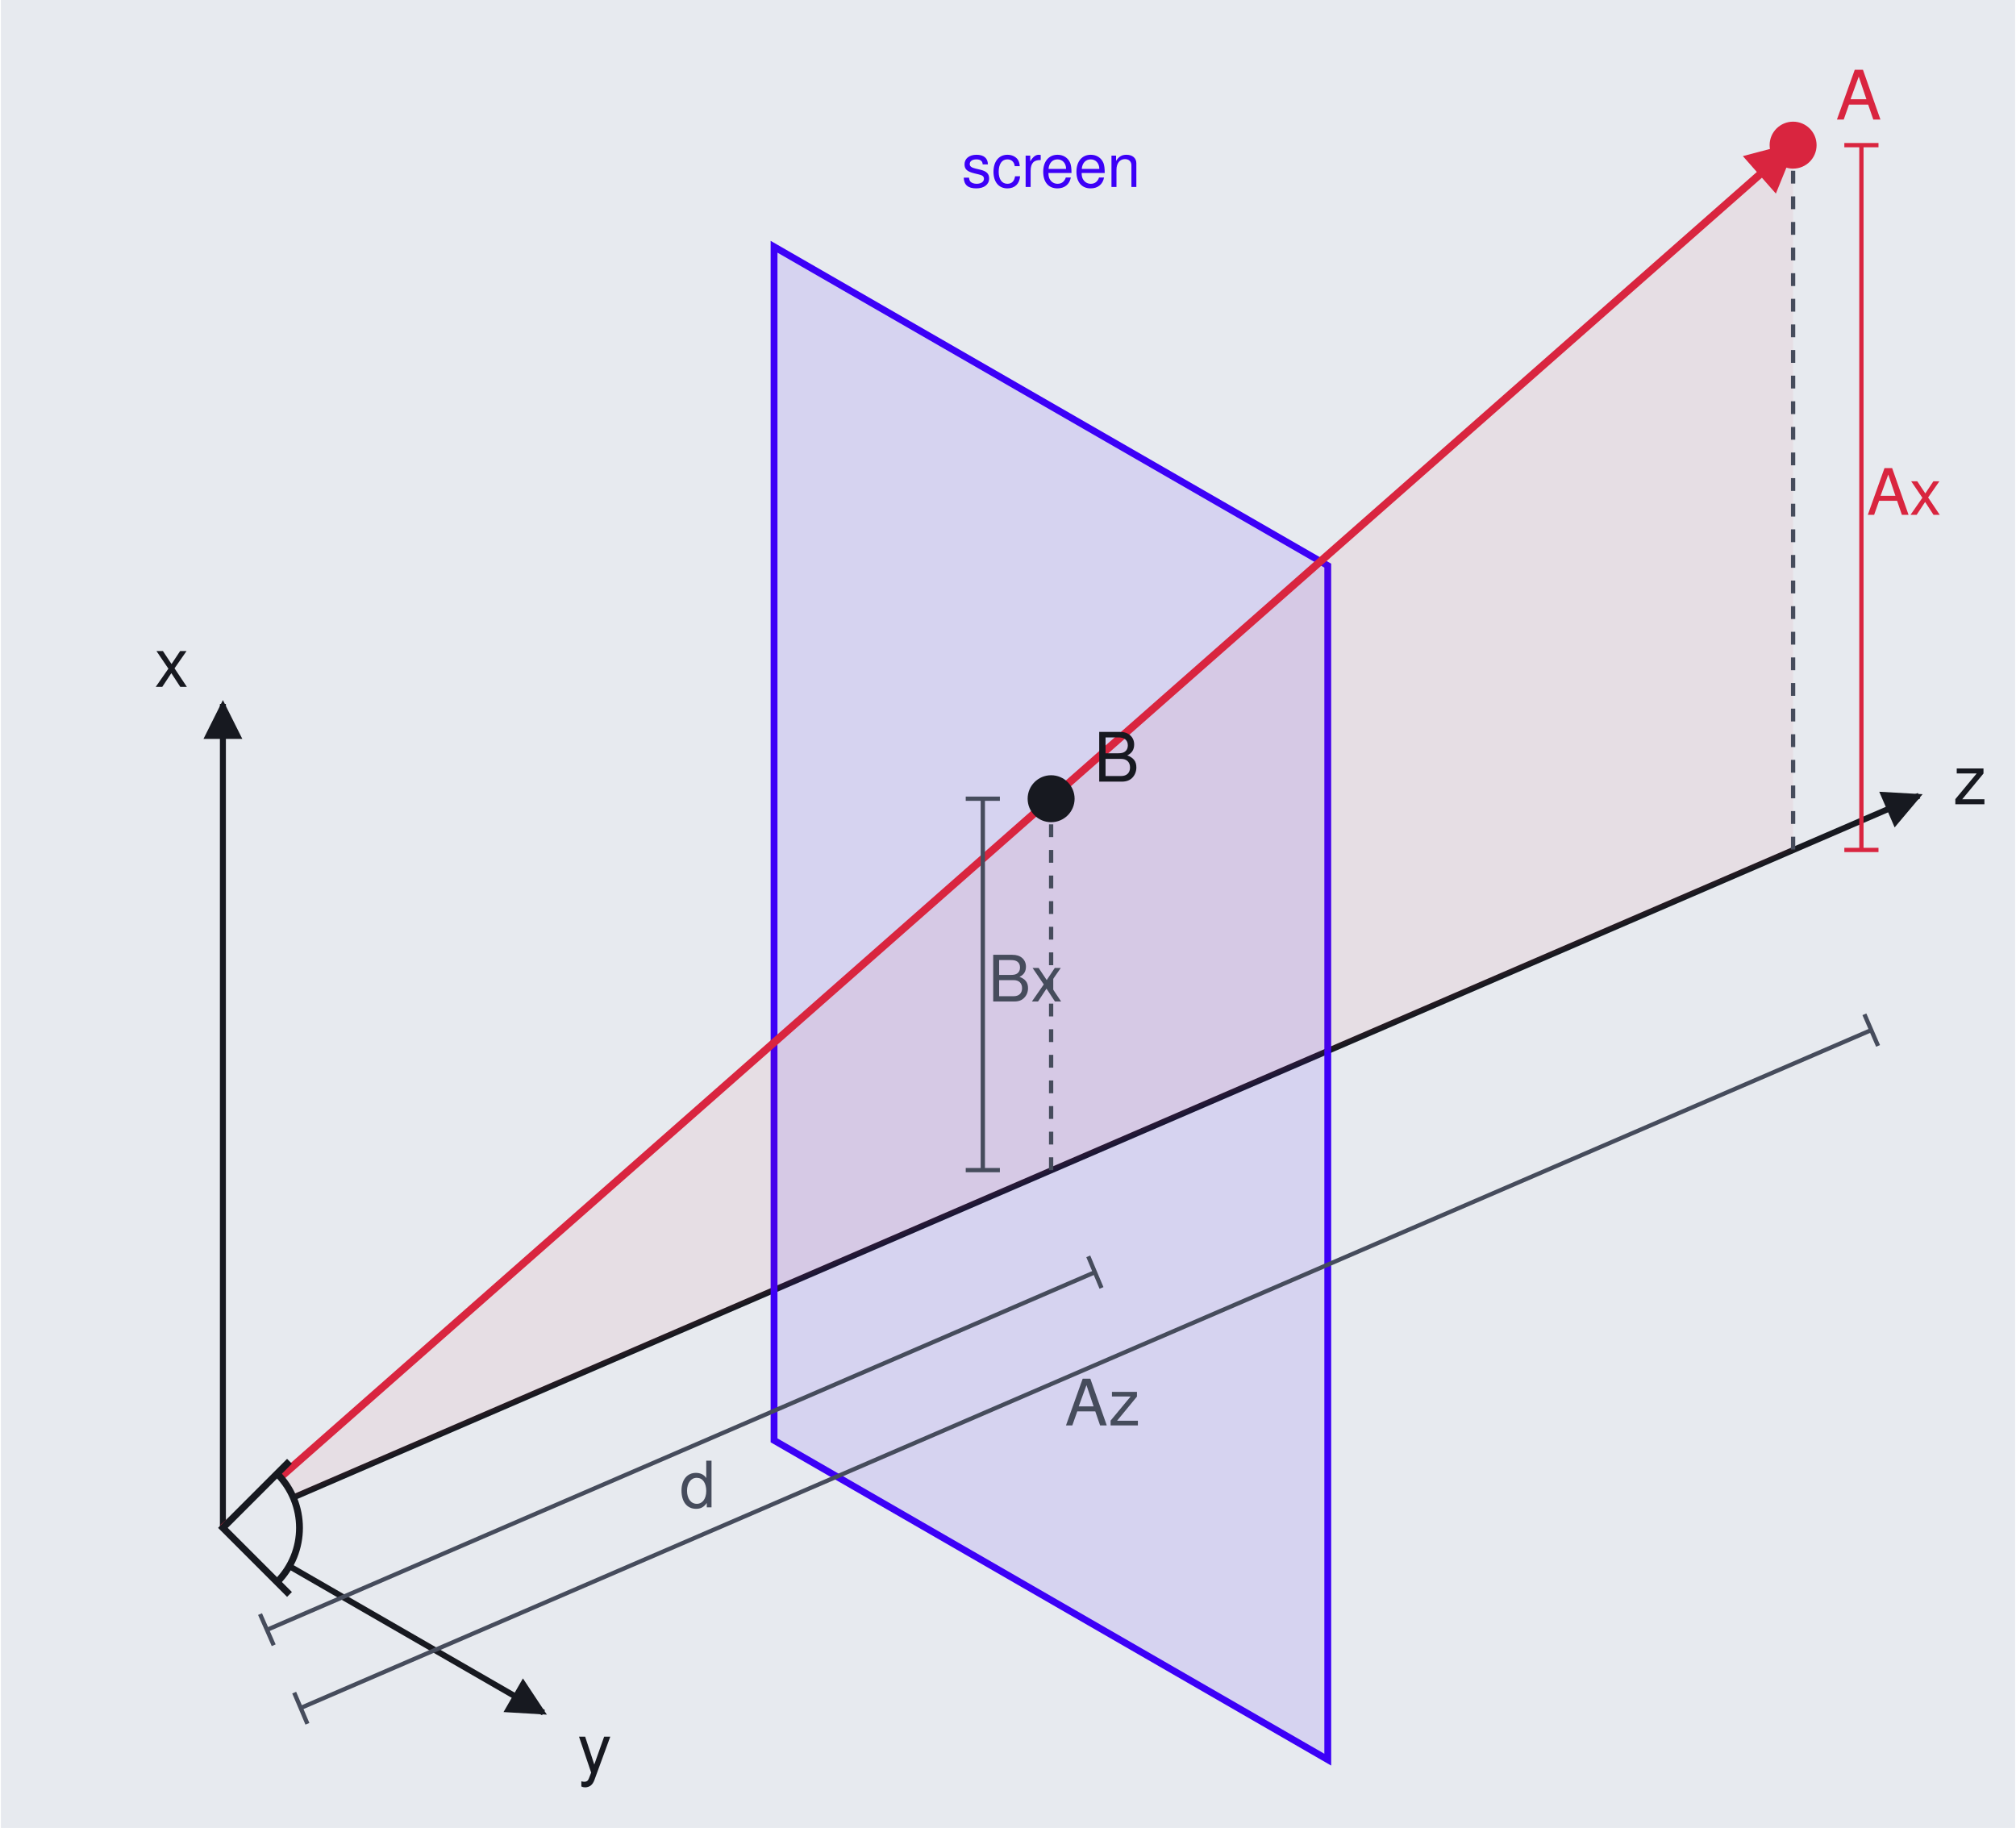
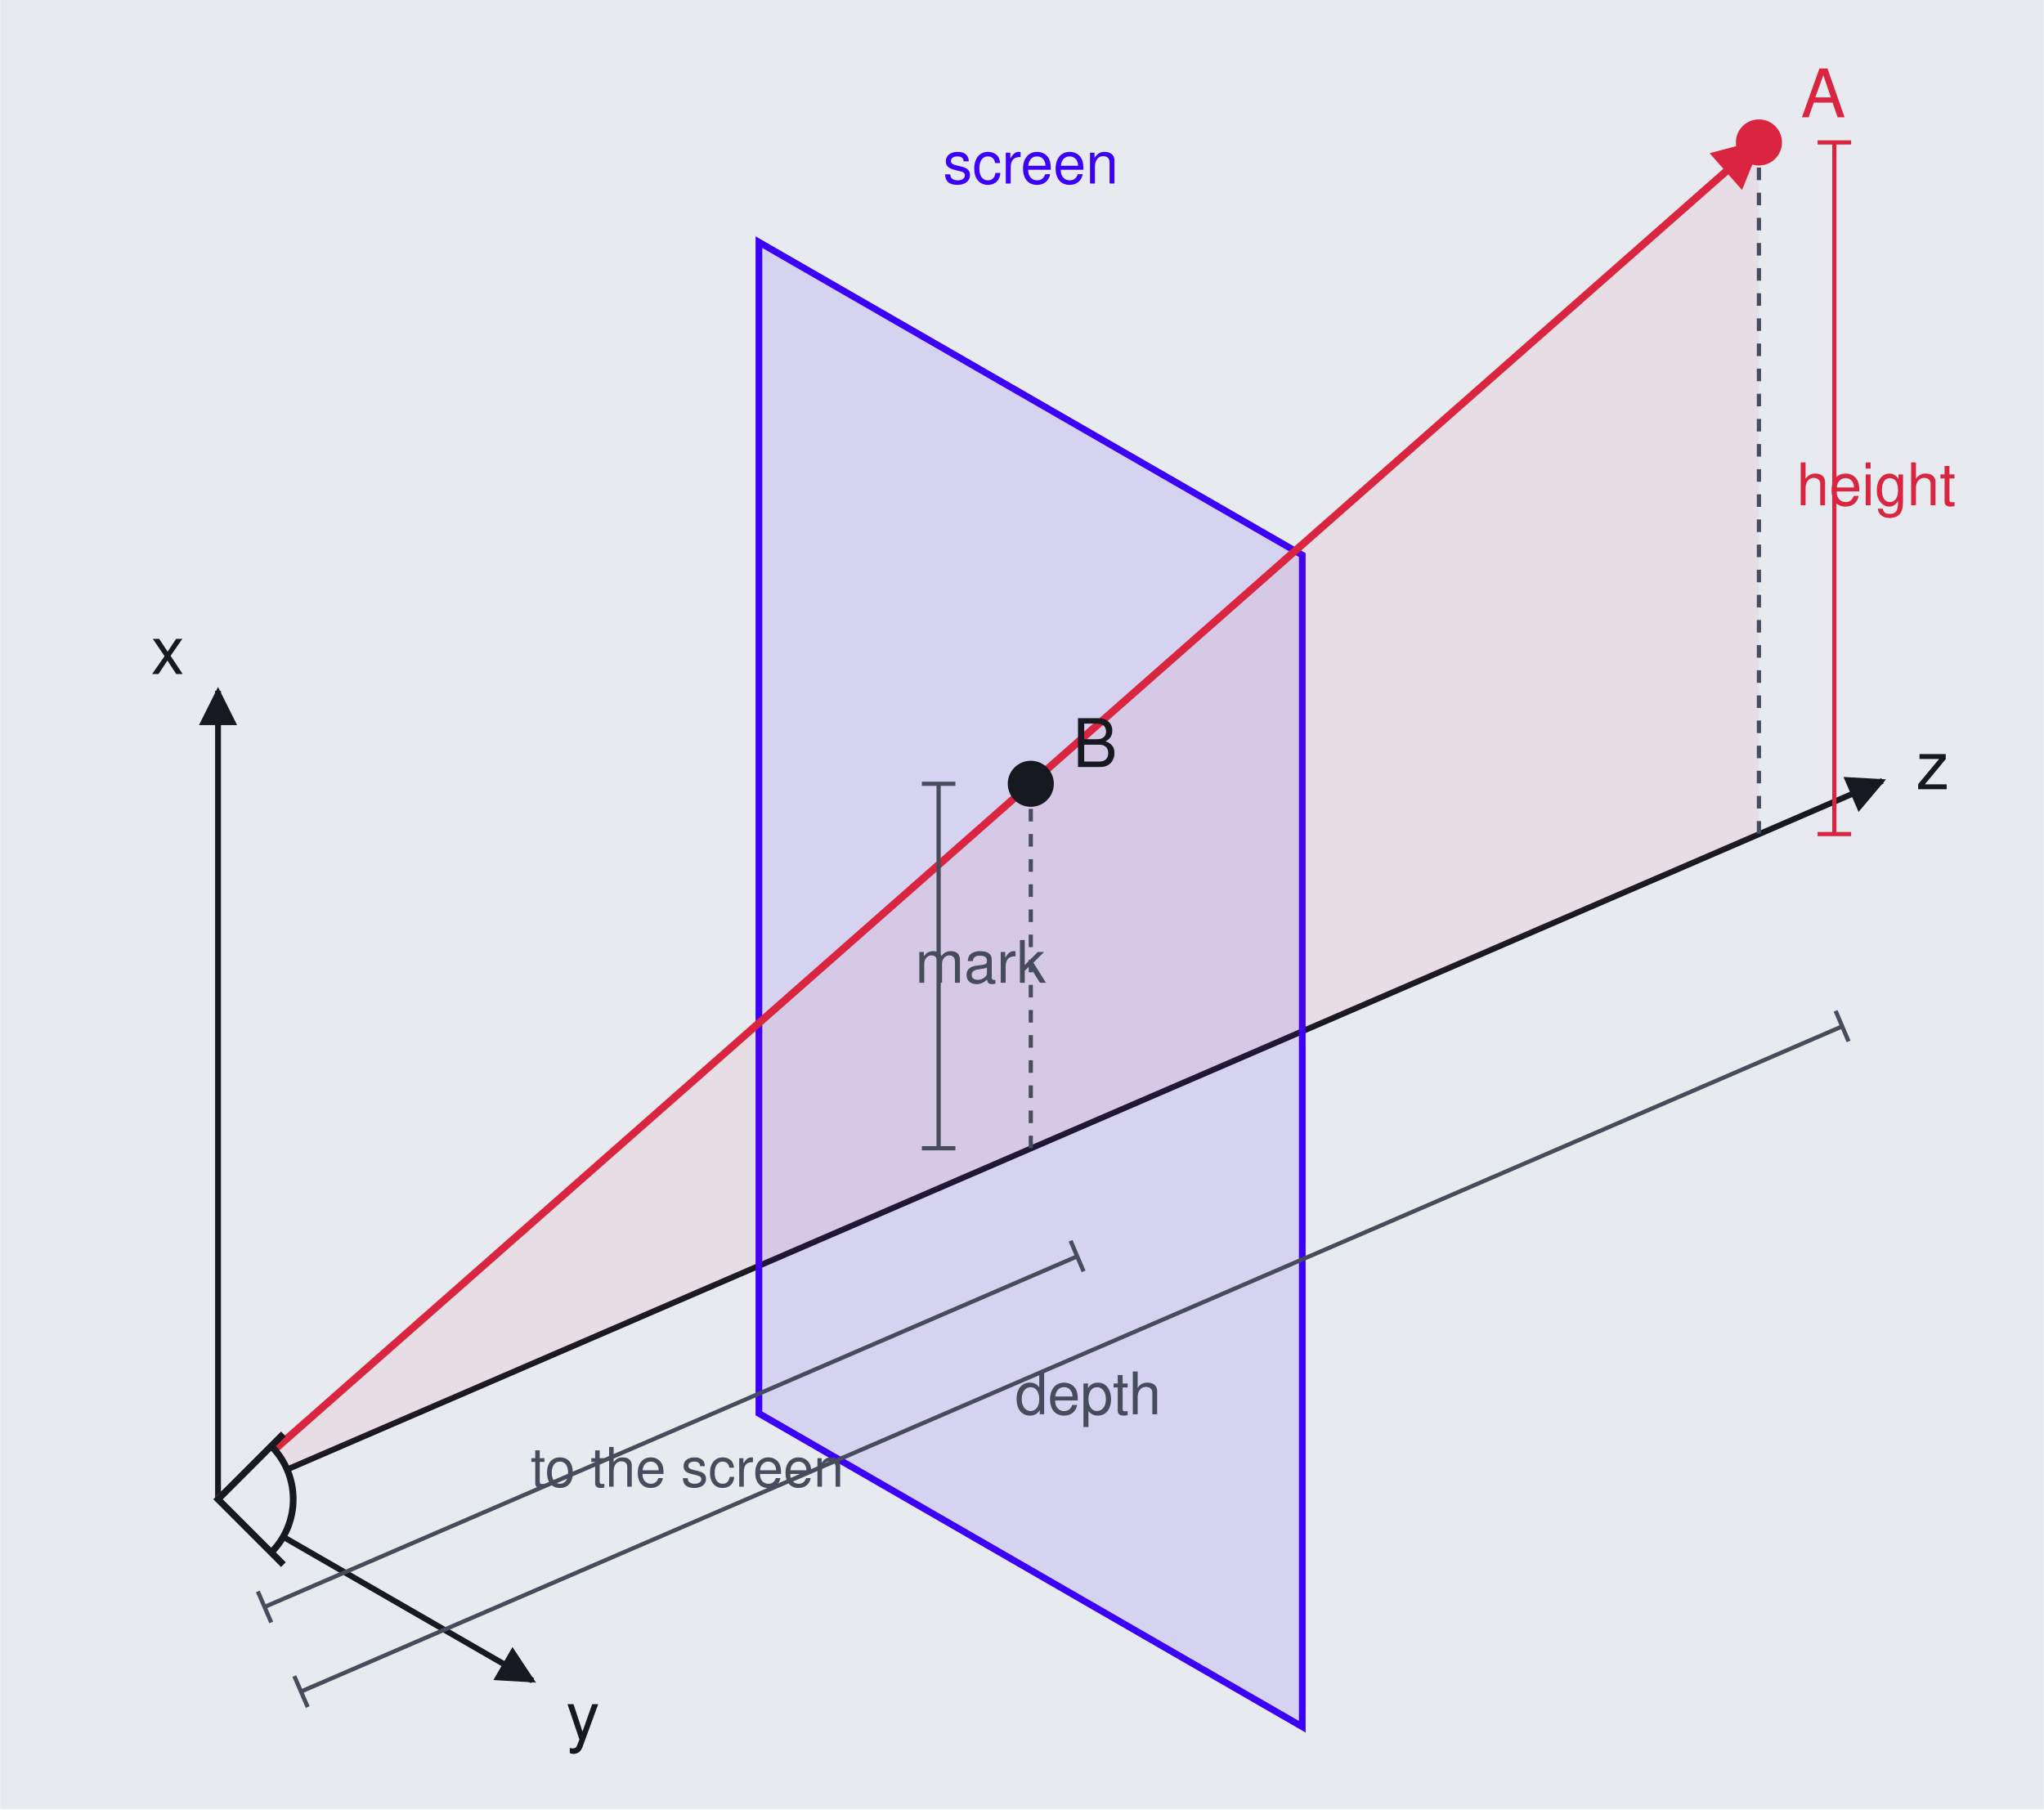
- <svg xmlns="http://www.w3.org/2000/svg" viewBox="18.0 -107.9 471.8 428.2" width="472" height="428" role="img">
-   <rect x="18.0" y="-107.9" width="471.8" height="428.2" fill="#e7eaef" />
+ <svg xmlns="http://www.w3.org/2000/svg" viewBox="18.0 -107.9 487.8 431.9" width="488" height="432" role="img">
+   <rect x="18.0" y="-107.9" width="487.8" height="431.9" fill="#e7eaef" />
  <defs>
    <marker id="pj-ink" viewBox="0 0 10 10" refX="9" refY="5" markerWidth="6.5" markerHeight="6.5" orient="auto">
      <path d="M0,0 L10,5 L0,10 z" fill="#171920" />
    </marker>
    <marker id="pj-coral" viewBox="0 0 10 10" refX="9" refY="5" markerWidth="6.5" markerHeight="6.5" orient="auto">
      <path d="M0,0 L10,5 L0,10 z" fill="#d9253f" />
    </marker>
    <marker id="pj-blue" viewBox="0 0 10 10" refX="9" refY="5" markerWidth="6.5" markerHeight="6.5" orient="auto">
      <path d="M0,0 L10,5 L0,10 z" fill="#3c00f7" />
    </marker>
  </defs>
  <line x1="70.0" y1="250.0" x2="467.3" y2="78.5" stroke="#171920" stroke-width="1.4" fill="none" marker-end="url(#pj-ink)" />
  <line x1="70.0" y1="250.0" x2="70.0" y2="57.0" stroke="#171920" stroke-width="1.4" fill="none" marker-end="url(#pj-ink)" />
  <line x1="70.0" y1="250.0" x2="145.1" y2="293.3" stroke="#171920" stroke-width="1.4" fill="none" marker-end="url(#pj-ink)" />
  <text x="475.3" y="80.5" font-family="ui-monospace, GeistMonoVariableVF, Helvetica, monospace" font-size="16" fill="#171920" text-anchor="start">z</text>
  <text x="54.0" y="53.0" font-family="ui-monospace, GeistMonoVariableVF, Helvetica, monospace" font-size="16" fill="#171920" text-anchor="start">x</text>
  <text x="153.1" y="307.3" font-family="ui-monospace, GeistMonoVariableVF, Helvetica, monospace" font-size="16" fill="#171920" text-anchor="start">y</text>
  <polygon points="199.1,-50.1 328.8,24.6 328.8,304.3 199.1,229.5" fill="#3c00f7" fill-opacity="0.10" stroke="#3c00f7" stroke-width="1.6" />
  <text x="264.0" y="-64.1" font-family="ui-monospace, GeistMonoVariableVF, Helvetica, monospace" font-size="14" fill="#3c00f7" text-anchor="middle">screen</text>
  <polygon points="70.0,250.0 437.8,-73.9 437.8,91.2" fill="#d9253f" fill-opacity="0.06" stroke="none" />
  <line x1="70.0" y1="250.0" x2="437.8" y2="-73.9" stroke="#d9253f" stroke-width="1.8" fill="none" marker-end="url(#pj-coral)" />
  <line x1="264.0" y1="79.2" x2="264.0" y2="166.2" stroke="#464c5c" stroke-width="1" fill="none" stroke-dasharray="3 3" />
  <line x1="437.8" y1="-73.9" x2="437.8" y2="91.2" stroke="#464c5c" stroke-width="1" fill="none" stroke-dasharray="3 3" />
  <path d="M70.0,250.0 L82.7,237.3 A18.0,18.0 0 0 1 82.7,262.7 Z" fill="#e7eaef" stroke="none" />
  <path d="M85.6,234.4 L70.0,250.0 L85.6,265.6" fill="none" stroke="#171920" stroke-width="1.6" stroke-linejoin="miter" />
  <path d="M82.7,237.3 A18.0,18.0 0 0 1 82.7,262.7" fill="none" stroke="#171920" stroke-width="1.6" />
  <circle cx="264.0" cy="79.2" r="5.5" fill="#171920" />
  <text x="274.0" y="75.2" font-family="ui-monospace, GeistMonoVariableVF, Helvetica, monospace" font-size="16" fill="#171920" text-anchor="start">B</text>
  <circle cx="437.8" cy="-73.9" r="5.5" fill="#d9253f" />
  <text x="447.8" y="-79.9" font-family="ui-monospace, GeistMonoVariableVF, Helvetica, monospace" font-size="16" fill="#d9253f" text-anchor="start">A</text>
-   <line x1="80.3" y1="273.9" x2="274.3" y2="190.1" stroke="#464c5c" stroke-width="1" fill="none" />
-   <line x1="78.7" y1="270.2" x2="81.9" y2="277.5" stroke="#464c5c" stroke-width="1" fill="none" />
-   <line x1="272.7" y1="186.4" x2="275.8" y2="193.8" stroke="#464c5c" stroke-width="1" fill="none" />
-   <text x="181.2" y="245.2" font-family="ui-monospace, GeistMonoVariableVF, Helvetica, monospace" font-size="15" fill="#464c5c" text-anchor="middle">d</text>
-   <line x1="88.2" y1="292.2" x2="456.1" y2="133.4" stroke="#464c5c" stroke-width="1" fill="none" />
-   <line x1="86.7" y1="288.6" x2="89.8" y2="295.9" stroke="#464c5c" stroke-width="1" fill="none" />
-   <line x1="454.5" y1="129.7" x2="457.7" y2="137.1" stroke="#464c5c" stroke-width="1" fill="none" />
-   <text x="276.1" y="226.0" font-family="ui-monospace, GeistMonoVariableVF, Helvetica, monospace" font-size="15" fill="#464c5c" text-anchor="middle">Az</text>
-   <line x1="453.8" y1="91.2" x2="453.8" y2="-73.9" stroke="#d9253f" stroke-width="1" fill="none" />
-   <line x1="449.8" y1="91.2" x2="457.8" y2="91.2" stroke="#d9253f" stroke-width="1" fill="none" />
-   <line x1="449.8" y1="-73.9" x2="457.8" y2="-73.9" stroke="#d9253f" stroke-width="1" fill="none" />
-   <text x="463.8" y="12.7" font-family="ui-monospace, GeistMonoVariableVF, Helvetica, monospace" font-size="15" fill="#d9253f" text-anchor="middle">Ax</text>
-   <line x1="248.0" y1="166.2" x2="248.0" y2="79.2" stroke="#464c5c" stroke-width="1" fill="none" />
-   <line x1="244.0" y1="166.2" x2="252.0" y2="166.2" stroke="#464c5c" stroke-width="1" fill="none" />
-   <line x1="244.0" y1="79.2" x2="252.0" y2="79.2" stroke="#464c5c" stroke-width="1" fill="none" />
-   <text x="258.0" y="126.7" font-family="ui-monospace, GeistMonoVariableVF, Helvetica, monospace" font-size="15" fill="#464c5c" text-anchor="middle">Bx</text>
+   <line x1="81.1" y1="275.7" x2="275.1" y2="192.0" stroke="#464c5c" stroke-width="1" fill="none" />
+   <line x1="79.5" y1="272.0" x2="82.7" y2="279.4" stroke="#464c5c" stroke-width="1" fill="none" />
+   <line x1="273.5" y1="188.3" x2="276.6" y2="195.6" stroke="#464c5c" stroke-width="1" fill="none" />
+   <text x="182.0" y="247.0" font-family="ui-monospace, GeistMonoVariableVF, Helvetica, monospace" font-size="13" fill="#464c5c" text-anchor="middle">to the screen</text>
+   <line x1="89.8" y1="295.9" x2="457.7" y2="137.1" stroke="#464c5c" stroke-width="1" fill="none" />
+   <line x1="88.2" y1="292.2" x2="91.4" y2="299.6" stroke="#464c5c" stroke-width="1" fill="none" />
+   <line x1="456.1" y1="133.4" x2="459.2" y2="140.7" stroke="#464c5c" stroke-width="1" fill="none" />
+   <text x="277.7" y="229.7" font-family="ui-monospace, GeistMonoVariableVF, Helvetica, monospace" font-size="14" fill="#464c5c" text-anchor="middle">depth</text>
+   <line x1="455.8" y1="91.2" x2="455.8" y2="-73.9" stroke="#d9253f" stroke-width="1" fill="none" />
+   <line x1="451.8" y1="91.2" x2="459.8" y2="91.2" stroke="#d9253f" stroke-width="1" fill="none" />
+   <line x1="451.8" y1="-73.9" x2="459.8" y2="-73.9" stroke="#d9253f" stroke-width="1" fill="none" />
+   <text x="465.8" y="12.7" font-family="ui-monospace, GeistMonoVariableVF, Helvetica, monospace" font-size="14" fill="#d9253f" text-anchor="middle">height</text>
+   <line x1="242.0" y1="166.2" x2="242.0" y2="79.2" stroke="#464c5c" stroke-width="1" fill="none" />
+   <line x1="238.0" y1="166.2" x2="246.0" y2="166.2" stroke="#464c5c" stroke-width="1" fill="none" />
+   <line x1="238.0" y1="79.2" x2="246.0" y2="79.2" stroke="#464c5c" stroke-width="1" fill="none" />
+   <text x="252.0" y="126.7" font-family="ui-monospace, GeistMonoVariableVF, Helvetica, monospace" font-size="14" fill="#464c5c" text-anchor="middle">mark</text>
</svg>
